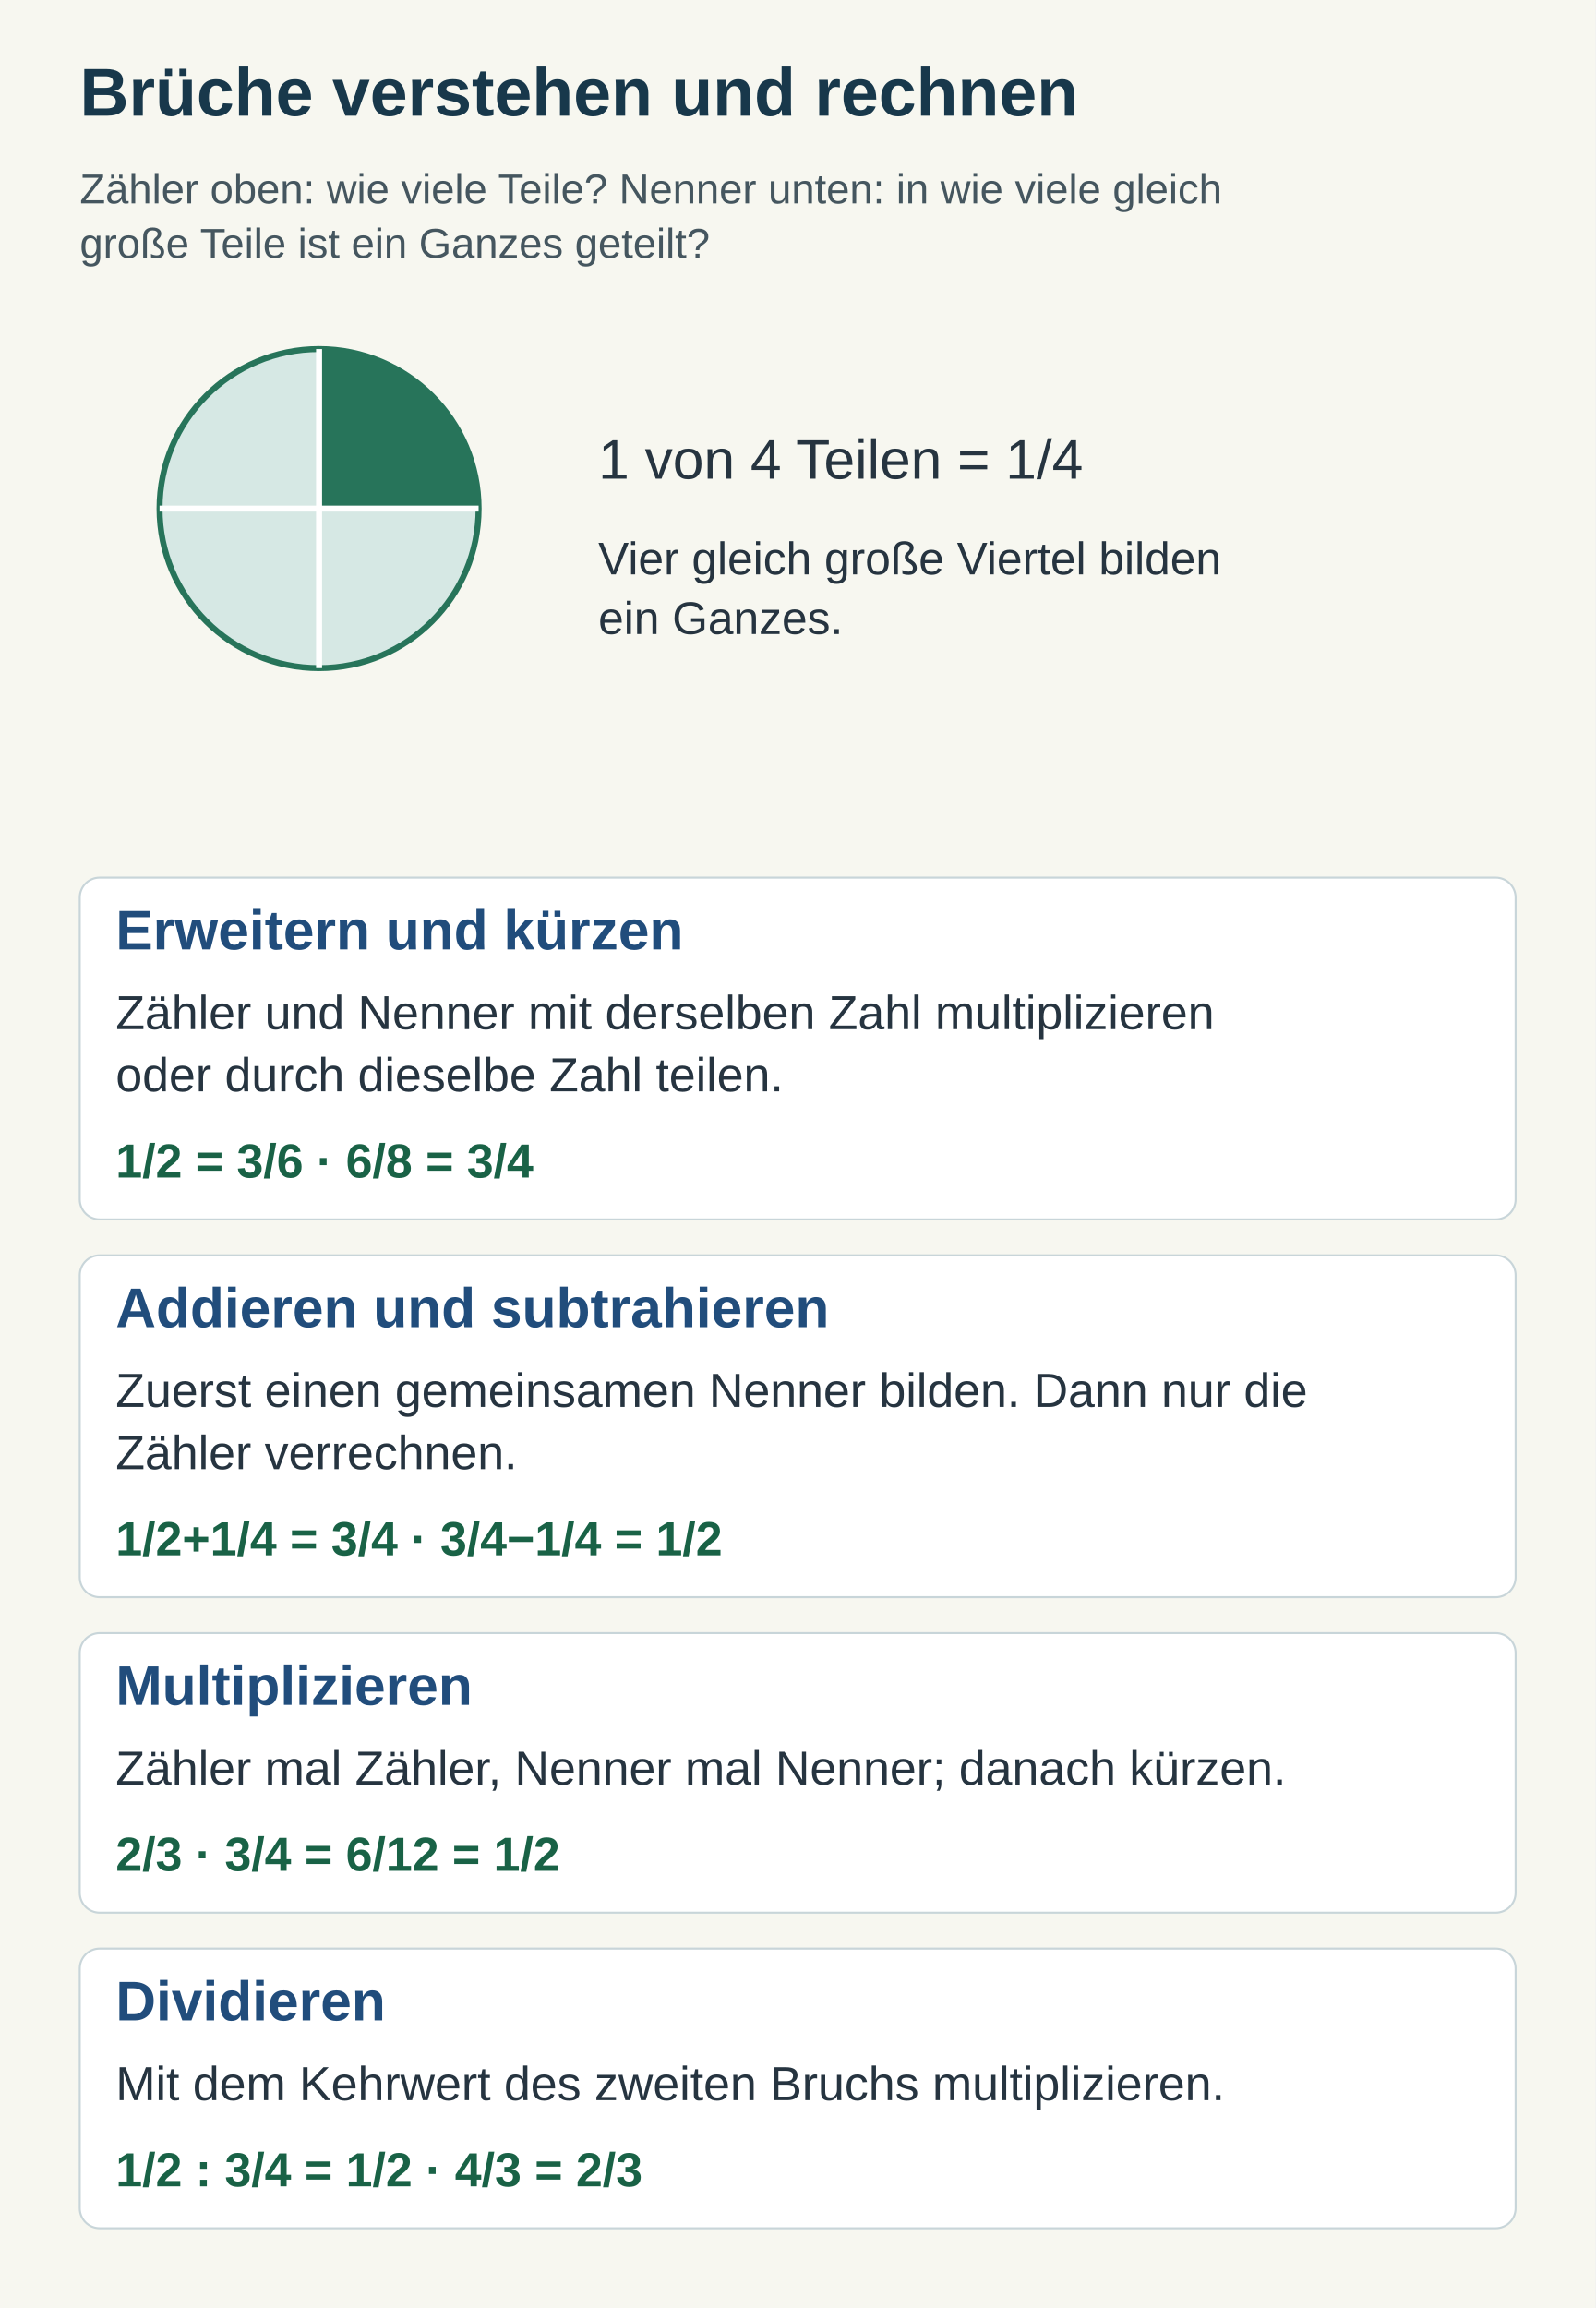
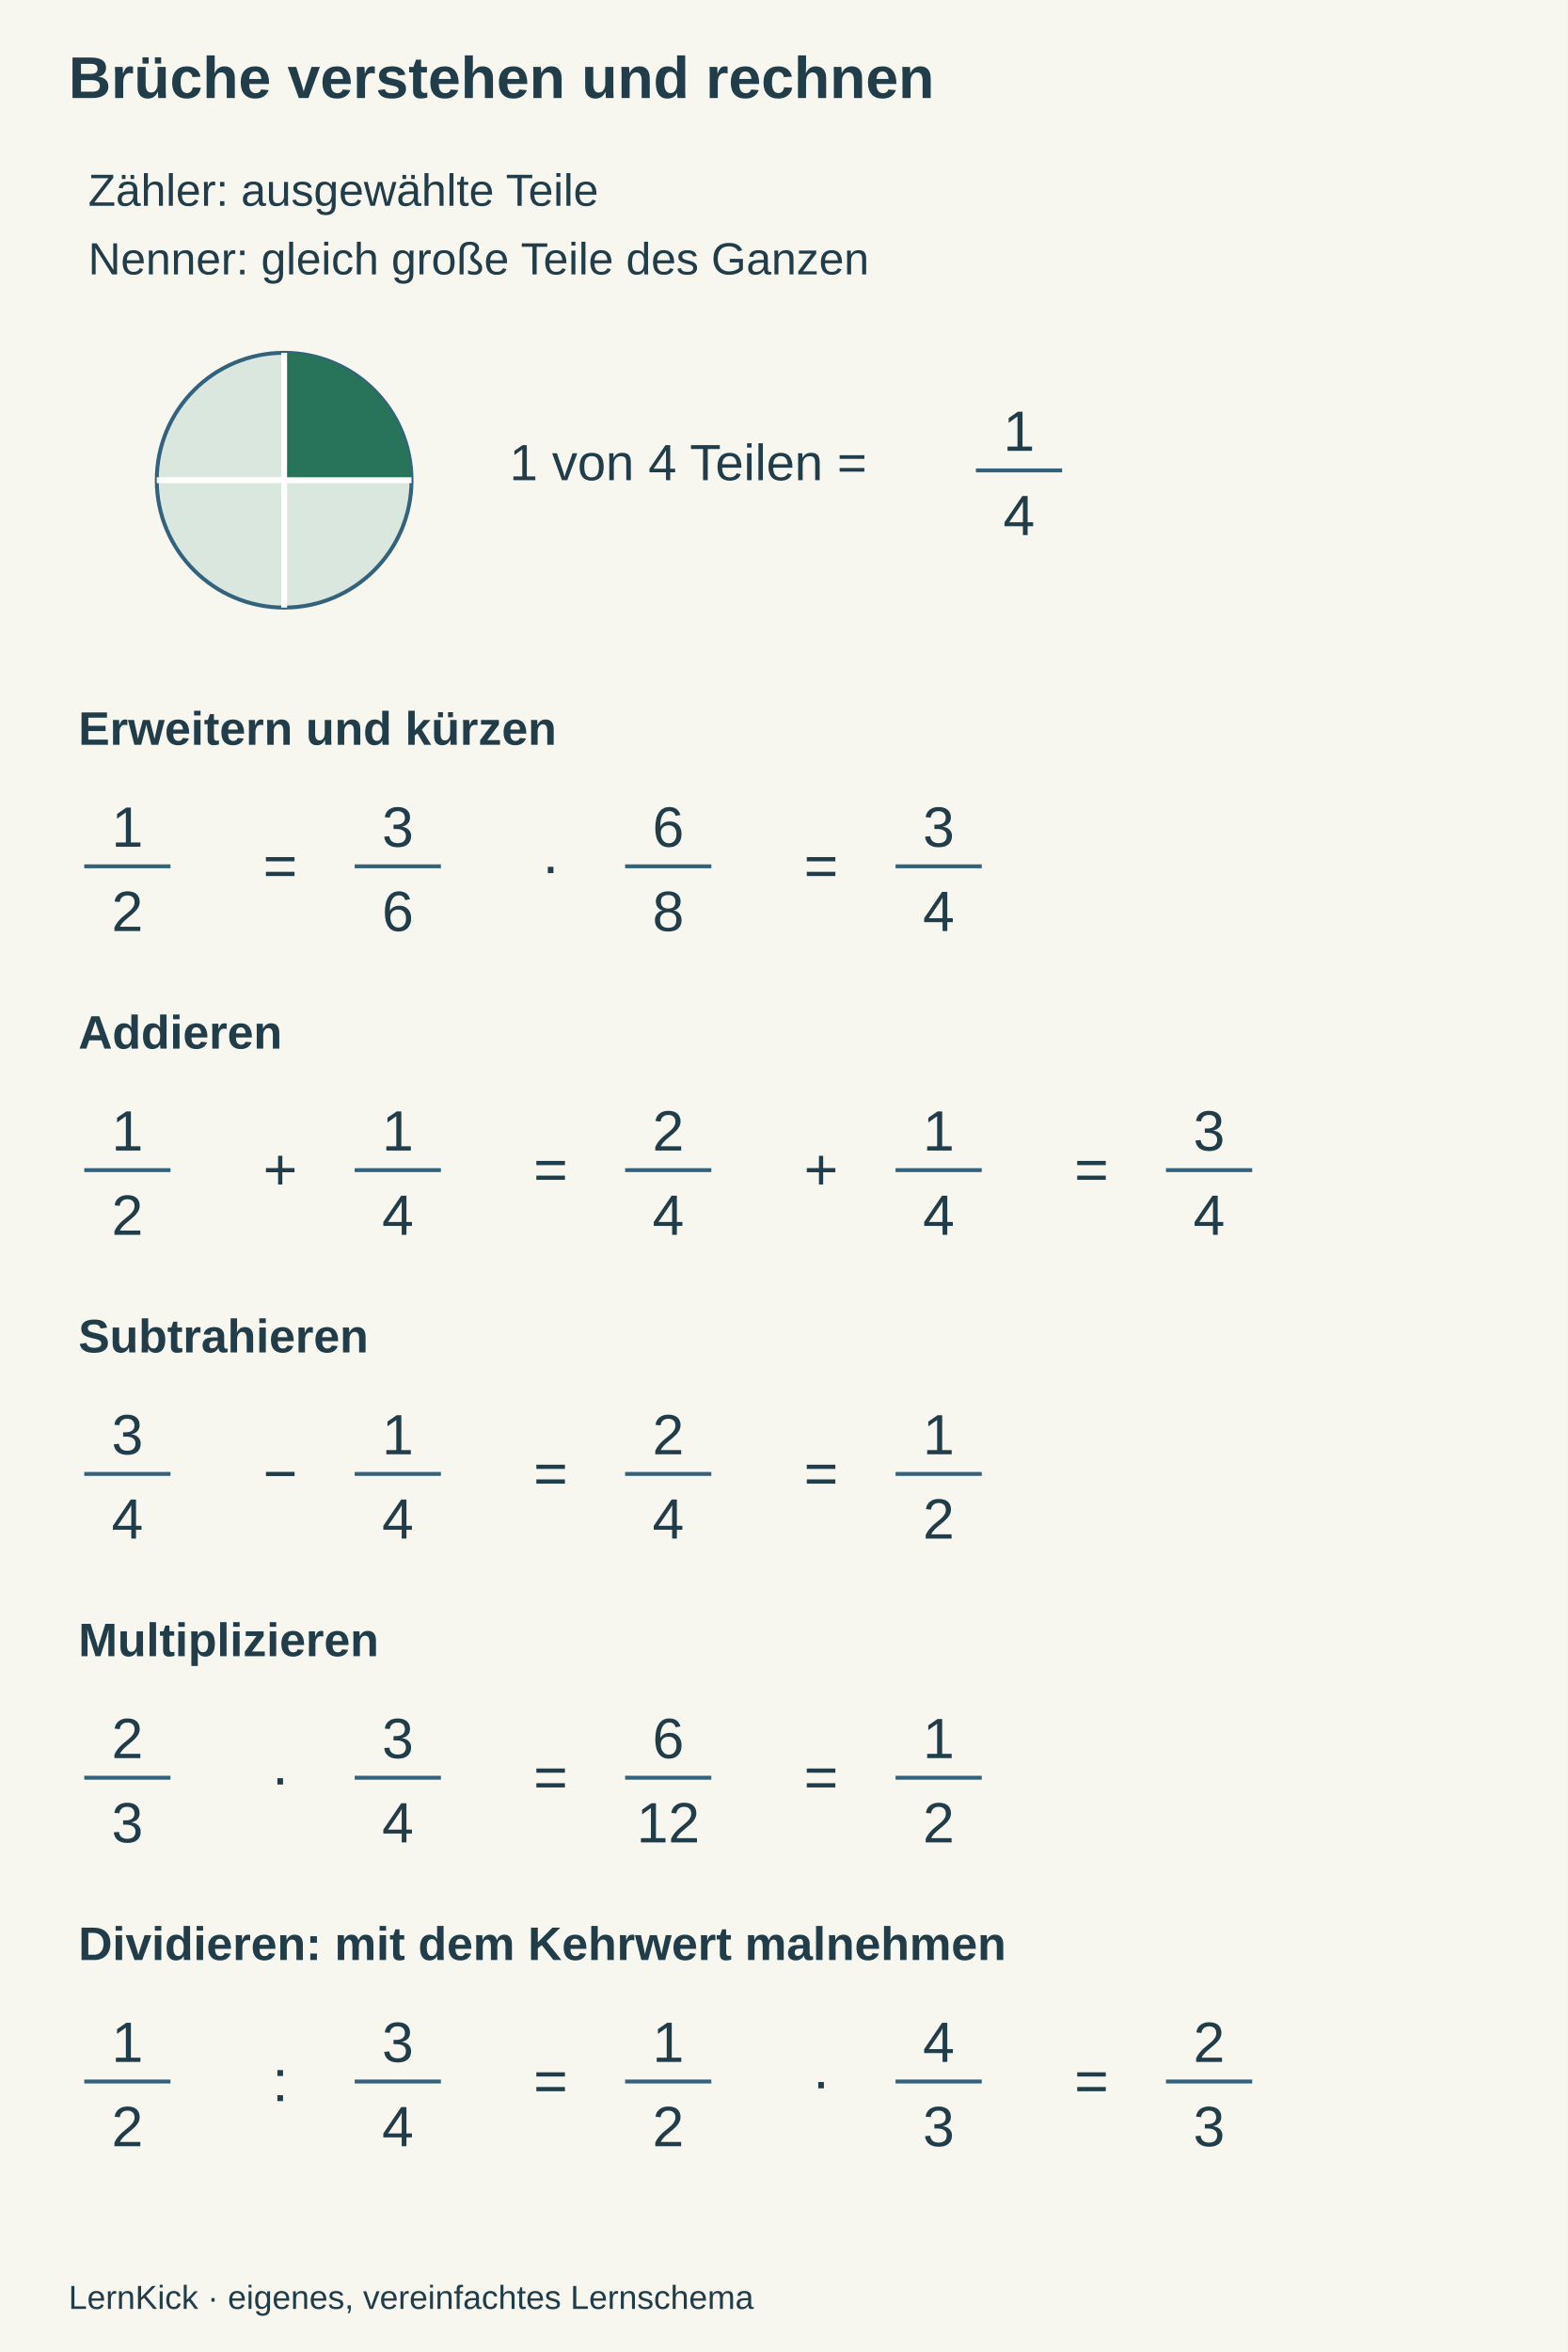
- <svg xmlns="http://www.w3.org/2000/svg" width="800" height="1157.2" viewBox="0 0 800 1157.2" role="img">
-   <rect width="800" height="1157.2" fill="#f7f7f0" />
+ <svg xmlns="http://www.w3.org/2000/svg" width="800" height="1200" viewBox="0 0 800 1200" role="img">
+   <defs>
+     <marker id="arrow" viewBox="0 0 10 10" refX="9" refY="5" markerWidth="7" markerHeight="7" orient="auto-start-reverse">
+       <path d="M0 0L10 5L0 10Z" fill="context-stroke" />
+     </marker>
+   </defs>
+   <rect width="800" height="1200" fill="#f7f7f0" />
  <g font-family="Arial,sans-serif">
-     <text x="40" y="58" fill="#18384b" font-size="34" font-weight="700">Brüche verstehen und rechnen</text>
-     <text x="40" y="102" fill="#45565f" font-size="21" font-weight="400">Zähler oben: wie viele Teile? Nenner unten: in wie viele gleich</text>
-     <text x="40" y="129.3" fill="#45565f" font-size="21" font-weight="400">große Teile ist ein Ganzes geteilt?</text>
-     <g transform="translate(0 50)">
-       <circle cx="160" cy="205" r="80" fill="#d6e8e4" stroke="#27745a" stroke-width="3" />
-       <path d="M160 125A80 80 0 0 1 240 205H160Z" fill="#27745a" />
-       <path d="M80 205L240 205" fill="none" stroke="#fff" stroke-width="3" />
-       <path d="M160 125L160 285" fill="none" stroke="#fff" stroke-width="3" />
-       <text x="300" y="190" fill="#263440" font-size="28" font-weight="400">1 von 4 Teilen = 1/4</text>
-       <text x="300" y="238" fill="#263440" font-size="23" font-weight="400">Vier gleich große Viertel bilden</text>
-       <text x="300" y="267.9" fill="#263440" font-size="23" font-weight="400">ein Ganzes.</text>
-     </g>
-     <rect x="40" y="440" width="720" height="171.4" rx="10" fill="#fff" stroke="#c8d5d9" />
-     <text x="58" y="476" fill="#214d7c" font-size="28" font-weight="700">Erweitern und kürzen</text>
-     <text x="58" y="516" fill="#263440" font-size="24" font-weight="400">Zähler und Nenner mit derselben Zahl multiplizieren</text>
-     <text x="58" y="547.2" fill="#263440" font-size="24" font-weight="400">oder durch dieselbe Zahl teilen.</text>
-     <text x="58" y="590.4" fill="#196246" font-size="24" font-weight="600">1/2 = 3/6 · 6/8 = 3/4</text>
-     <rect x="40" y="629.4" width="720" height="171.4" rx="10" fill="#fff" stroke="#c8d5d9" />
-     <text x="58" y="665.4" fill="#214d7c" font-size="28" font-weight="700">Addieren und subtrahieren</text>
-     <text x="58" y="705.4" fill="#263440" font-size="24" font-weight="400">Zuerst einen gemeinsamen Nenner bilden. Dann nur die</text>
-     <text x="58" y="736.6" fill="#263440" font-size="24" font-weight="400">Zähler verrechnen.</text>
-     <text x="58" y="779.8" fill="#196246" font-size="24" font-weight="600">1/2+1/4 = 3/4 · 3/4−1/4 = 1/2</text>
-     <rect x="40" y="818.8" width="720" height="140.2" rx="10" fill="#fff" stroke="#c8d5d9" />
-     <text x="58" y="854.8" fill="#214d7c" font-size="28" font-weight="700">Multiplizieren</text>
-     <text x="58" y="894.8" fill="#263440" font-size="24" font-weight="400">Zähler mal Zähler, Nenner mal Nenner; danach kürzen.</text>
-     <text x="58" y="938" fill="#196246" font-size="24" font-weight="600">2/3 · 3/4 = 6/12 = 1/2</text>
-     <rect x="40" y="977" width="720" height="140.2" rx="10" fill="#fff" stroke="#c8d5d9" />
-     <text x="58" y="1013" fill="#214d7c" font-size="28" font-weight="700">Dividieren</text>
-     <text x="58" y="1053" fill="#263440" font-size="24" font-weight="400">Mit dem Kehrwert des zweiten Bruchs multiplizieren.</text>
-     <text x="58" y="1096.2" fill="#196246" font-size="24" font-weight="600">1/2 : 3/4 = 1/2 · 4/3 = 2/3</text>
+     <text x="35" y="50" font-size="30" fill="#203d49" text-anchor="start" font-weight="700">Brüche verstehen und rechnen</text>
+     <text x="45" y="105" font-size="23" fill="#203d49" text-anchor="start" font-weight="400">Zähler: ausgewählte Teile</text>
+     <text x="45" y="140" font-size="23" fill="#203d49" text-anchor="start" font-weight="400">Nenner: gleich große Teile des Ganzen</text>
+     <circle cx="145" cy="245" r="65" fill="#d9e7df" stroke="#32627c" stroke-width="2" />
+     <path d="M145 180A65 65 0 0 1 210 245H145Z" fill="#27745a" />
+     <path d="M80 245H210M145 180V310" stroke="#fff" stroke-width="3" fill="none" />
+     <text x="260" y="245" font-size="26" fill="#203d49" text-anchor="start" font-weight="400">1 von 4 Teilen =</text>
+     <text x="520" y="230" font-size="29" fill="#203d49" text-anchor="middle" font-weight="400">1</text>
+     <path d="M498 240H542" stroke="#32627c" stroke-width="2" fill="none" />
+     <text x="520" y="273" font-size="29" fill="#203d49" text-anchor="middle" font-weight="400">4</text>
+     <text x="40" y="380" font-size="24" fill="#203d49" text-anchor="start" font-weight="700">Erweitern und kürzen</text>
+     <text x="65" y="432" font-size="29" fill="#203d49" text-anchor="middle" font-weight="400">1</text>
+     <path d="M43 442H87" stroke="#32627c" stroke-width="2" fill="none" />
+     <text x="65" y="475" font-size="29" fill="#203d49" text-anchor="middle" font-weight="400">2</text>
+     <text x="143" y="452" font-size="30" fill="#203d49" text-anchor="middle" font-weight="400">=</text>
+     <text x="203" y="432" font-size="29" fill="#203d49" text-anchor="middle" font-weight="400">3</text>
+     <path d="M181 442H225" stroke="#32627c" stroke-width="2" fill="none" />
+     <text x="203" y="475" font-size="29" fill="#203d49" text-anchor="middle" font-weight="400">6</text>
+     <text x="281" y="452" font-size="30" fill="#203d49" text-anchor="middle" font-weight="400">·</text>
+     <text x="341" y="432" font-size="29" fill="#203d49" text-anchor="middle" font-weight="400">6</text>
+     <path d="M319 442H363" stroke="#32627c" stroke-width="2" fill="none" />
+     <text x="341" y="475" font-size="29" fill="#203d49" text-anchor="middle" font-weight="400">8</text>
+     <text x="419" y="452" font-size="30" fill="#203d49" text-anchor="middle" font-weight="400">=</text>
+     <text x="479" y="432" font-size="29" fill="#203d49" text-anchor="middle" font-weight="400">3</text>
+     <path d="M457 442H501" stroke="#32627c" stroke-width="2" fill="none" />
+     <text x="479" y="475" font-size="29" fill="#203d49" text-anchor="middle" font-weight="400">4</text>
+     <text x="40" y="535" font-size="24" fill="#203d49" text-anchor="start" font-weight="700">Addieren</text>
+     <text x="65" y="587" font-size="29" fill="#203d49" text-anchor="middle" font-weight="400">1</text>
+     <path d="M43 597H87" stroke="#32627c" stroke-width="2" fill="none" />
+     <text x="65" y="630" font-size="29" fill="#203d49" text-anchor="middle" font-weight="400">2</text>
+     <text x="143" y="607" font-size="30" fill="#203d49" text-anchor="middle" font-weight="400">+</text>
+     <text x="203" y="587" font-size="29" fill="#203d49" text-anchor="middle" font-weight="400">1</text>
+     <path d="M181 597H225" stroke="#32627c" stroke-width="2" fill="none" />
+     <text x="203" y="630" font-size="29" fill="#203d49" text-anchor="middle" font-weight="400">4</text>
+     <text x="281" y="607" font-size="30" fill="#203d49" text-anchor="middle" font-weight="400">=</text>
+     <text x="341" y="587" font-size="29" fill="#203d49" text-anchor="middle" font-weight="400">2</text>
+     <path d="M319 597H363" stroke="#32627c" stroke-width="2" fill="none" />
+     <text x="341" y="630" font-size="29" fill="#203d49" text-anchor="middle" font-weight="400">4</text>
+     <text x="419" y="607" font-size="30" fill="#203d49" text-anchor="middle" font-weight="400">+</text>
+     <text x="479" y="587" font-size="29" fill="#203d49" text-anchor="middle" font-weight="400">1</text>
+     <path d="M457 597H501" stroke="#32627c" stroke-width="2" fill="none" />
+     <text x="479" y="630" font-size="29" fill="#203d49" text-anchor="middle" font-weight="400">4</text>
+     <text x="557" y="607" font-size="30" fill="#203d49" text-anchor="middle" font-weight="400">=</text>
+     <text x="617" y="587" font-size="29" fill="#203d49" text-anchor="middle" font-weight="400">3</text>
+     <path d="M595 597H639" stroke="#32627c" stroke-width="2" fill="none" />
+     <text x="617" y="630" font-size="29" fill="#203d49" text-anchor="middle" font-weight="400">4</text>
+     <text x="40" y="690" font-size="24" fill="#203d49" text-anchor="start" font-weight="700">Subtrahieren</text>
+     <text x="65" y="742" font-size="29" fill="#203d49" text-anchor="middle" font-weight="400">3</text>
+     <path d="M43 752H87" stroke="#32627c" stroke-width="2" fill="none" />
+     <text x="65" y="785" font-size="29" fill="#203d49" text-anchor="middle" font-weight="400">4</text>
+     <text x="143" y="762" font-size="30" fill="#203d49" text-anchor="middle" font-weight="400">−</text>
+     <text x="203" y="742" font-size="29" fill="#203d49" text-anchor="middle" font-weight="400">1</text>
+     <path d="M181 752H225" stroke="#32627c" stroke-width="2" fill="none" />
+     <text x="203" y="785" font-size="29" fill="#203d49" text-anchor="middle" font-weight="400">4</text>
+     <text x="281" y="762" font-size="30" fill="#203d49" text-anchor="middle" font-weight="400">=</text>
+     <text x="341" y="742" font-size="29" fill="#203d49" text-anchor="middle" font-weight="400">2</text>
+     <path d="M319 752H363" stroke="#32627c" stroke-width="2" fill="none" />
+     <text x="341" y="785" font-size="29" fill="#203d49" text-anchor="middle" font-weight="400">4</text>
+     <text x="419" y="762" font-size="30" fill="#203d49" text-anchor="middle" font-weight="400">=</text>
+     <text x="479" y="742" font-size="29" fill="#203d49" text-anchor="middle" font-weight="400">1</text>
+     <path d="M457 752H501" stroke="#32627c" stroke-width="2" fill="none" />
+     <text x="479" y="785" font-size="29" fill="#203d49" text-anchor="middle" font-weight="400">2</text>
+     <text x="40" y="845" font-size="24" fill="#203d49" text-anchor="start" font-weight="700">Multiplizieren</text>
+     <text x="65" y="897" font-size="29" fill="#203d49" text-anchor="middle" font-weight="400">2</text>
+     <path d="M43 907H87" stroke="#32627c" stroke-width="2" fill="none" />
+     <text x="65" y="940" font-size="29" fill="#203d49" text-anchor="middle" font-weight="400">3</text>
+     <text x="143" y="917" font-size="30" fill="#203d49" text-anchor="middle" font-weight="400">·</text>
+     <text x="203" y="897" font-size="29" fill="#203d49" text-anchor="middle" font-weight="400">3</text>
+     <path d="M181 907H225" stroke="#32627c" stroke-width="2" fill="none" />
+     <text x="203" y="940" font-size="29" fill="#203d49" text-anchor="middle" font-weight="400">4</text>
+     <text x="281" y="917" font-size="30" fill="#203d49" text-anchor="middle" font-weight="400">=</text>
+     <text x="341" y="897" font-size="29" fill="#203d49" text-anchor="middle" font-weight="400">6</text>
+     <path d="M319 907H363" stroke="#32627c" stroke-width="2" fill="none" />
+     <text x="341" y="940" font-size="29" fill="#203d49" text-anchor="middle" font-weight="400">12</text>
+     <text x="419" y="917" font-size="30" fill="#203d49" text-anchor="middle" font-weight="400">=</text>
+     <text x="479" y="897" font-size="29" fill="#203d49" text-anchor="middle" font-weight="400">1</text>
+     <path d="M457 907H501" stroke="#32627c" stroke-width="2" fill="none" />
+     <text x="479" y="940" font-size="29" fill="#203d49" text-anchor="middle" font-weight="400">2</text>
+     <text x="40" y="1000" font-size="24" fill="#203d49" text-anchor="start" font-weight="700">Dividieren: mit dem Kehrwert malnehmen</text>
+     <text x="65" y="1052" font-size="29" fill="#203d49" text-anchor="middle" font-weight="400">1</text>
+     <path d="M43 1062H87" stroke="#32627c" stroke-width="2" fill="none" />
+     <text x="65" y="1095" font-size="29" fill="#203d49" text-anchor="middle" font-weight="400">2</text>
+     <text x="143" y="1072" font-size="30" fill="#203d49" text-anchor="middle" font-weight="400">:</text>
+     <text x="203" y="1052" font-size="29" fill="#203d49" text-anchor="middle" font-weight="400">3</text>
+     <path d="M181 1062H225" stroke="#32627c" stroke-width="2" fill="none" />
+     <text x="203" y="1095" font-size="29" fill="#203d49" text-anchor="middle" font-weight="400">4</text>
+     <text x="281" y="1072" font-size="30" fill="#203d49" text-anchor="middle" font-weight="400">=</text>
+     <text x="341" y="1052" font-size="29" fill="#203d49" text-anchor="middle" font-weight="400">1</text>
+     <path d="M319 1062H363" stroke="#32627c" stroke-width="2" fill="none" />
+     <text x="341" y="1095" font-size="29" fill="#203d49" text-anchor="middle" font-weight="400">2</text>
+     <text x="419" y="1072" font-size="30" fill="#203d49" text-anchor="middle" font-weight="400">·</text>
+     <text x="479" y="1052" font-size="29" fill="#203d49" text-anchor="middle" font-weight="400">4</text>
+     <path d="M457 1062H501" stroke="#32627c" stroke-width="2" fill="none" />
+     <text x="479" y="1095" font-size="29" fill="#203d49" text-anchor="middle" font-weight="400">3</text>
+     <text x="557" y="1072" font-size="30" fill="#203d49" text-anchor="middle" font-weight="400">=</text>
+     <text x="617" y="1052" font-size="29" fill="#203d49" text-anchor="middle" font-weight="400">2</text>
+     <path d="M595 1062H639" stroke="#32627c" stroke-width="2" fill="none" />
+     <text x="617" y="1095" font-size="29" fill="#203d49" text-anchor="middle" font-weight="400">3</text>
+     <text x="35" y="1178" font-size="17" fill="#203d49" text-anchor="start" font-weight="400">LernKick · eigenes, vereinfachtes Lernschema</text>
  </g>
</svg>
